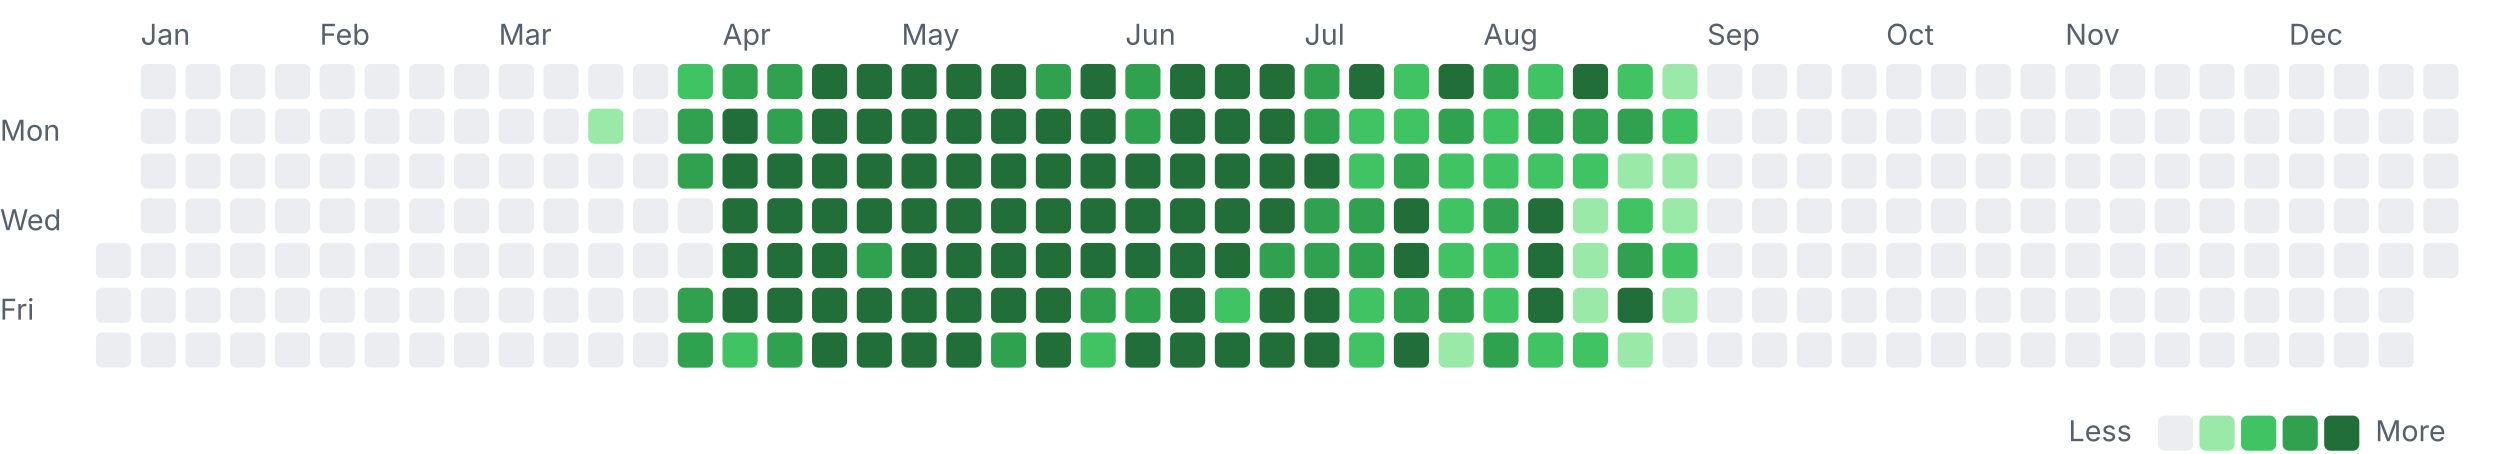
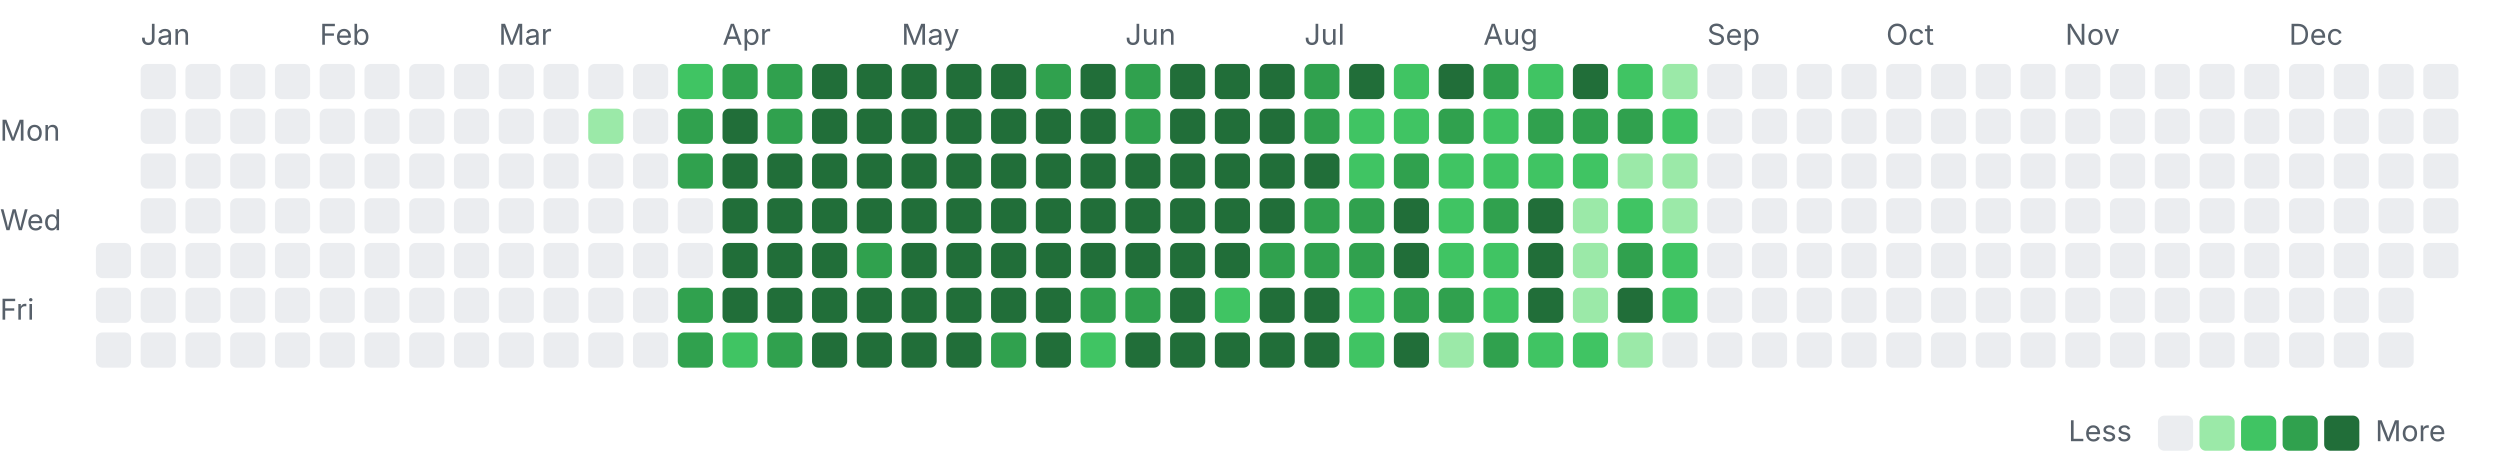
<svg xmlns="http://www.w3.org/2000/svg" width="782" height="142" viewBox="0 0 782 142">
  <style>.l0{fill:#ebedf0}.l1{fill:#9be9a8}.l2{fill:#40c463}.l3{fill:#30a14e}.l4{fill:#216e39} .lbl{fill:#57606a;font:9px -apple-system,Segoe UI,sans-serif}@media(prefers-color-scheme:dark){.l0{fill:#161b22}.l1{fill:#0e4429}.l2{fill:#006d32}.l3{fill:#26a641}.l4{fill:#39d353} .lbl{fill:#8b949e}}</style>
  <text class="lbl" x="44" y="14">Jan</text>
  <text class="lbl" x="100" y="14">Feb</text>
  <text class="lbl" x="156" y="14">Mar</text>
  <text class="lbl" x="226" y="14">Apr</text>
  <text class="lbl" x="282" y="14">May</text>
  <text class="lbl" x="352" y="14">Jun</text>
  <text class="lbl" x="408" y="14">Jul</text>
  <text class="lbl" x="464" y="14">Aug</text>
  <text class="lbl" x="534" y="14">Sep</text>
  <text class="lbl" x="590" y="14">Oct</text>
  <text class="lbl" x="646" y="14">Nov</text>
  <text class="lbl" x="716" y="14">Dec</text>
  <text class="lbl" x="0" y="44">Mon</text>
  <text class="lbl" x="0" y="72">Wed</text>
  <text class="lbl" x="0" y="100">Fri</text>
  <rect class="l0" x="30" y="76" width="11" height="11" rx="2" />
  <rect class="l0" x="30" y="90" width="11" height="11" rx="2" />
  <rect class="l0" x="30" y="104" width="11" height="11" rx="2" />
  <rect class="l0" x="44" y="20" width="11" height="11" rx="2" />
  <rect class="l0" x="44" y="34" width="11" height="11" rx="2" />
  <rect class="l0" x="44" y="48" width="11" height="11" rx="2" />
  <rect class="l0" x="44" y="62" width="11" height="11" rx="2" />
  <rect class="l0" x="44" y="76" width="11" height="11" rx="2" />
  <rect class="l0" x="44" y="90" width="11" height="11" rx="2" />
  <rect class="l0" x="44" y="104" width="11" height="11" rx="2" />
  <rect class="l0" x="58" y="20" width="11" height="11" rx="2" />
  <rect class="l0" x="58" y="34" width="11" height="11" rx="2" />
  <rect class="l0" x="58" y="48" width="11" height="11" rx="2" />
  <rect class="l0" x="58" y="62" width="11" height="11" rx="2" />
  <rect class="l0" x="58" y="76" width="11" height="11" rx="2" />
  <rect class="l0" x="58" y="90" width="11" height="11" rx="2" />
  <rect class="l0" x="58" y="104" width="11" height="11" rx="2" />
  <rect class="l0" x="72" y="20" width="11" height="11" rx="2" />
  <rect class="l0" x="72" y="34" width="11" height="11" rx="2" />
  <rect class="l0" x="72" y="48" width="11" height="11" rx="2" />
  <rect class="l0" x="72" y="62" width="11" height="11" rx="2" />
  <rect class="l0" x="72" y="76" width="11" height="11" rx="2" />
  <rect class="l0" x="72" y="90" width="11" height="11" rx="2" />
  <rect class="l0" x="72" y="104" width="11" height="11" rx="2" />
  <rect class="l0" x="86" y="20" width="11" height="11" rx="2" />
  <rect class="l0" x="86" y="34" width="11" height="11" rx="2" />
  <rect class="l0" x="86" y="48" width="11" height="11" rx="2" />
  <rect class="l0" x="86" y="62" width="11" height="11" rx="2" />
  <rect class="l0" x="86" y="76" width="11" height="11" rx="2" />
  <rect class="l0" x="86" y="90" width="11" height="11" rx="2" />
  <rect class="l0" x="86" y="104" width="11" height="11" rx="2" />
  <rect class="l0" x="100" y="20" width="11" height="11" rx="2" />
  <rect class="l0" x="100" y="34" width="11" height="11" rx="2" />
  <rect class="l0" x="100" y="48" width="11" height="11" rx="2" />
  <rect class="l0" x="100" y="62" width="11" height="11" rx="2" />
  <rect class="l0" x="100" y="76" width="11" height="11" rx="2" />
  <rect class="l0" x="100" y="90" width="11" height="11" rx="2" />
  <rect class="l0" x="100" y="104" width="11" height="11" rx="2" />
  <rect class="l0" x="114" y="20" width="11" height="11" rx="2" />
  <rect class="l0" x="114" y="34" width="11" height="11" rx="2" />
  <rect class="l0" x="114" y="48" width="11" height="11" rx="2" />
  <rect class="l0" x="114" y="62" width="11" height="11" rx="2" />
  <rect class="l0" x="114" y="76" width="11" height="11" rx="2" />
  <rect class="l0" x="114" y="90" width="11" height="11" rx="2" />
  <rect class="l0" x="114" y="104" width="11" height="11" rx="2" />
  <rect class="l0" x="128" y="20" width="11" height="11" rx="2" />
  <rect class="l0" x="128" y="34" width="11" height="11" rx="2" />
  <rect class="l0" x="128" y="48" width="11" height="11" rx="2" />
  <rect class="l0" x="128" y="62" width="11" height="11" rx="2" />
  <rect class="l0" x="128" y="76" width="11" height="11" rx="2" />
  <rect class="l0" x="128" y="90" width="11" height="11" rx="2" />
  <rect class="l0" x="128" y="104" width="11" height="11" rx="2" />
  <rect class="l0" x="142" y="20" width="11" height="11" rx="2" />
  <rect class="l0" x="142" y="34" width="11" height="11" rx="2" />
  <rect class="l0" x="142" y="48" width="11" height="11" rx="2" />
  <rect class="l0" x="142" y="62" width="11" height="11" rx="2" />
  <rect class="l0" x="142" y="76" width="11" height="11" rx="2" />
  <rect class="l0" x="142" y="90" width="11" height="11" rx="2" />
  <rect class="l0" x="142" y="104" width="11" height="11" rx="2" />
  <rect class="l0" x="156" y="20" width="11" height="11" rx="2" />
  <rect class="l0" x="156" y="34" width="11" height="11" rx="2" />
  <rect class="l0" x="156" y="48" width="11" height="11" rx="2" />
  <rect class="l0" x="156" y="62" width="11" height="11" rx="2" />
  <rect class="l0" x="156" y="76" width="11" height="11" rx="2" />
  <rect class="l0" x="156" y="90" width="11" height="11" rx="2" />
  <rect class="l0" x="156" y="104" width="11" height="11" rx="2" />
  <rect class="l0" x="170" y="20" width="11" height="11" rx="2" />
  <rect class="l0" x="170" y="34" width="11" height="11" rx="2" />
  <rect class="l0" x="170" y="48" width="11" height="11" rx="2" />
  <rect class="l0" x="170" y="62" width="11" height="11" rx="2" />
  <rect class="l0" x="170" y="76" width="11" height="11" rx="2" />
  <rect class="l0" x="170" y="90" width="11" height="11" rx="2" />
  <rect class="l0" x="170" y="104" width="11" height="11" rx="2" />
  <rect class="l0" x="184" y="20" width="11" height="11" rx="2" />
  <rect class="l1" x="184" y="34" width="11" height="11" rx="2" />
  <rect class="l0" x="184" y="48" width="11" height="11" rx="2" />
  <rect class="l0" x="184" y="62" width="11" height="11" rx="2" />
  <rect class="l0" x="184" y="76" width="11" height="11" rx="2" />
  <rect class="l0" x="184" y="90" width="11" height="11" rx="2" />
  <rect class="l0" x="184" y="104" width="11" height="11" rx="2" />
  <rect class="l0" x="198" y="20" width="11" height="11" rx="2" />
  <rect class="l0" x="198" y="34" width="11" height="11" rx="2" />
  <rect class="l0" x="198" y="48" width="11" height="11" rx="2" />
  <rect class="l0" x="198" y="62" width="11" height="11" rx="2" />
  <rect class="l0" x="198" y="76" width="11" height="11" rx="2" />
  <rect class="l0" x="198" y="90" width="11" height="11" rx="2" />
  <rect class="l0" x="198" y="104" width="11" height="11" rx="2" />
  <rect class="l2" x="212" y="20" width="11" height="11" rx="2" />
  <rect class="l3" x="212" y="34" width="11" height="11" rx="2" />
  <rect class="l3" x="212" y="48" width="11" height="11" rx="2" />
  <rect class="l0" x="212" y="62" width="11" height="11" rx="2" />
  <rect class="l0" x="212" y="76" width="11" height="11" rx="2" />
  <rect class="l3" x="212" y="90" width="11" height="11" rx="2" />
  <rect class="l3" x="212" y="104" width="11" height="11" rx="2" />
  <rect class="l3" x="226" y="20" width="11" height="11" rx="2" />
  <rect class="l4" x="226" y="34" width="11" height="11" rx="2" />
  <rect class="l4" x="226" y="48" width="11" height="11" rx="2" />
  <rect class="l4" x="226" y="62" width="11" height="11" rx="2" />
  <rect class="l4" x="226" y="76" width="11" height="11" rx="2" />
  <rect class="l4" x="226" y="90" width="11" height="11" rx="2" />
  <rect class="l2" x="226" y="104" width="11" height="11" rx="2" />
  <rect class="l3" x="240" y="20" width="11" height="11" rx="2" />
  <rect class="l3" x="240" y="34" width="11" height="11" rx="2" />
  <rect class="l4" x="240" y="48" width="11" height="11" rx="2" />
  <rect class="l4" x="240" y="62" width="11" height="11" rx="2" />
  <rect class="l4" x="240" y="76" width="11" height="11" rx="2" />
  <rect class="l4" x="240" y="90" width="11" height="11" rx="2" />
  <rect class="l3" x="240" y="104" width="11" height="11" rx="2" />
  <rect class="l4" x="254" y="20" width="11" height="11" rx="2" />
  <rect class="l4" x="254" y="34" width="11" height="11" rx="2" />
  <rect class="l4" x="254" y="48" width="11" height="11" rx="2" />
  <rect class="l4" x="254" y="62" width="11" height="11" rx="2" />
  <rect class="l4" x="254" y="76" width="11" height="11" rx="2" />
  <rect class="l4" x="254" y="90" width="11" height="11" rx="2" />
  <rect class="l4" x="254" y="104" width="11" height="11" rx="2" />
  <rect class="l4" x="268" y="20" width="11" height="11" rx="2" />
  <rect class="l4" x="268" y="34" width="11" height="11" rx="2" />
  <rect class="l4" x="268" y="48" width="11" height="11" rx="2" />
  <rect class="l4" x="268" y="62" width="11" height="11" rx="2" />
  <rect class="l3" x="268" y="76" width="11" height="11" rx="2" />
  <rect class="l4" x="268" y="90" width="11" height="11" rx="2" />
  <rect class="l4" x="268" y="104" width="11" height="11" rx="2" />
  <rect class="l4" x="282" y="20" width="11" height="11" rx="2" />
  <rect class="l4" x="282" y="34" width="11" height="11" rx="2" />
  <rect class="l4" x="282" y="48" width="11" height="11" rx="2" />
  <rect class="l4" x="282" y="62" width="11" height="11" rx="2" />
  <rect class="l4" x="282" y="76" width="11" height="11" rx="2" />
  <rect class="l4" x="282" y="90" width="11" height="11" rx="2" />
  <rect class="l4" x="282" y="104" width="11" height="11" rx="2" />
  <rect class="l4" x="296" y="20" width="11" height="11" rx="2" />
  <rect class="l4" x="296" y="34" width="11" height="11" rx="2" />
  <rect class="l4" x="296" y="48" width="11" height="11" rx="2" />
  <rect class="l4" x="296" y="62" width="11" height="11" rx="2" />
  <rect class="l4" x="296" y="76" width="11" height="11" rx="2" />
  <rect class="l4" x="296" y="90" width="11" height="11" rx="2" />
  <rect class="l4" x="296" y="104" width="11" height="11" rx="2" />
  <rect class="l4" x="310" y="20" width="11" height="11" rx="2" />
  <rect class="l4" x="310" y="34" width="11" height="11" rx="2" />
  <rect class="l4" x="310" y="48" width="11" height="11" rx="2" />
  <rect class="l4" x="310" y="62" width="11" height="11" rx="2" />
  <rect class="l4" x="310" y="76" width="11" height="11" rx="2" />
  <rect class="l4" x="310" y="90" width="11" height="11" rx="2" />
  <rect class="l3" x="310" y="104" width="11" height="11" rx="2" />
  <rect class="l3" x="324" y="20" width="11" height="11" rx="2" />
  <rect class="l4" x="324" y="34" width="11" height="11" rx="2" />
  <rect class="l4" x="324" y="48" width="11" height="11" rx="2" />
  <rect class="l4" x="324" y="62" width="11" height="11" rx="2" />
  <rect class="l4" x="324" y="76" width="11" height="11" rx="2" />
  <rect class="l4" x="324" y="90" width="11" height="11" rx="2" />
  <rect class="l4" x="324" y="104" width="11" height="11" rx="2" />
  <rect class="l4" x="338" y="20" width="11" height="11" rx="2" />
  <rect class="l4" x="338" y="34" width="11" height="11" rx="2" />
  <rect class="l4" x="338" y="48" width="11" height="11" rx="2" />
  <rect class="l4" x="338" y="62" width="11" height="11" rx="2" />
  <rect class="l4" x="338" y="76" width="11" height="11" rx="2" />
  <rect class="l3" x="338" y="90" width="11" height="11" rx="2" />
  <rect class="l2" x="338" y="104" width="11" height="11" rx="2" />
  <rect class="l3" x="352" y="20" width="11" height="11" rx="2" />
  <rect class="l3" x="352" y="34" width="11" height="11" rx="2" />
  <rect class="l4" x="352" y="48" width="11" height="11" rx="2" />
  <rect class="l4" x="352" y="62" width="11" height="11" rx="2" />
  <rect class="l4" x="352" y="76" width="11" height="11" rx="2" />
  <rect class="l3" x="352" y="90" width="11" height="11" rx="2" />
  <rect class="l4" x="352" y="104" width="11" height="11" rx="2" />
  <rect class="l4" x="366" y="20" width="11" height="11" rx="2" />
  <rect class="l4" x="366" y="34" width="11" height="11" rx="2" />
  <rect class="l4" x="366" y="48" width="11" height="11" rx="2" />
  <rect class="l4" x="366" y="62" width="11" height="11" rx="2" />
  <rect class="l4" x="366" y="76" width="11" height="11" rx="2" />
  <rect class="l4" x="366" y="90" width="11" height="11" rx="2" />
  <rect class="l4" x="366" y="104" width="11" height="11" rx="2" />
  <rect class="l4" x="380" y="20" width="11" height="11" rx="2" />
  <rect class="l4" x="380" y="34" width="11" height="11" rx="2" />
  <rect class="l4" x="380" y="48" width="11" height="11" rx="2" />
  <rect class="l4" x="380" y="62" width="11" height="11" rx="2" />
  <rect class="l4" x="380" y="76" width="11" height="11" rx="2" />
  <rect class="l2" x="380" y="90" width="11" height="11" rx="2" />
  <rect class="l4" x="380" y="104" width="11" height="11" rx="2" />
  <rect class="l4" x="394" y="20" width="11" height="11" rx="2" />
  <rect class="l4" x="394" y="34" width="11" height="11" rx="2" />
  <rect class="l4" x="394" y="48" width="11" height="11" rx="2" />
  <rect class="l4" x="394" y="62" width="11" height="11" rx="2" />
  <rect class="l3" x="394" y="76" width="11" height="11" rx="2" />
  <rect class="l4" x="394" y="90" width="11" height="11" rx="2" />
  <rect class="l4" x="394" y="104" width="11" height="11" rx="2" />
  <rect class="l3" x="408" y="20" width="11" height="11" rx="2" />
  <rect class="l3" x="408" y="34" width="11" height="11" rx="2" />
  <rect class="l4" x="408" y="48" width="11" height="11" rx="2" />
  <rect class="l3" x="408" y="62" width="11" height="11" rx="2" />
  <rect class="l3" x="408" y="76" width="11" height="11" rx="2" />
  <rect class="l4" x="408" y="90" width="11" height="11" rx="2" />
  <rect class="l4" x="408" y="104" width="11" height="11" rx="2" />
  <rect class="l4" x="422" y="20" width="11" height="11" rx="2" />
  <rect class="l2" x="422" y="34" width="11" height="11" rx="2" />
  <rect class="l2" x="422" y="48" width="11" height="11" rx="2" />
  <rect class="l3" x="422" y="62" width="11" height="11" rx="2" />
  <rect class="l3" x="422" y="76" width="11" height="11" rx="2" />
  <rect class="l2" x="422" y="90" width="11" height="11" rx="2" />
  <rect class="l2" x="422" y="104" width="11" height="11" rx="2" />
  <rect class="l2" x="436" y="20" width="11" height="11" rx="2" />
  <rect class="l2" x="436" y="34" width="11" height="11" rx="2" />
  <rect class="l3" x="436" y="48" width="11" height="11" rx="2" />
  <rect class="l4" x="436" y="62" width="11" height="11" rx="2" />
  <rect class="l4" x="436" y="76" width="11" height="11" rx="2" />
  <rect class="l3" x="436" y="90" width="11" height="11" rx="2" />
  <rect class="l4" x="436" y="104" width="11" height="11" rx="2" />
  <rect class="l4" x="450" y="20" width="11" height="11" rx="2" />
  <rect class="l3" x="450" y="34" width="11" height="11" rx="2" />
  <rect class="l2" x="450" y="48" width="11" height="11" rx="2" />
  <rect class="l2" x="450" y="62" width="11" height="11" rx="2" />
  <rect class="l2" x="450" y="76" width="11" height="11" rx="2" />
  <rect class="l3" x="450" y="90" width="11" height="11" rx="2" />
  <rect class="l1" x="450" y="104" width="11" height="11" rx="2" />
  <rect class="l3" x="464" y="20" width="11" height="11" rx="2" />
  <rect class="l2" x="464" y="34" width="11" height="11" rx="2" />
  <rect class="l2" x="464" y="48" width="11" height="11" rx="2" />
  <rect class="l3" x="464" y="62" width="11" height="11" rx="2" />
  <rect class="l2" x="464" y="76" width="11" height="11" rx="2" />
  <rect class="l2" x="464" y="90" width="11" height="11" rx="2" />
  <rect class="l3" x="464" y="104" width="11" height="11" rx="2" />
  <rect class="l2" x="478" y="20" width="11" height="11" rx="2" />
  <rect class="l3" x="478" y="34" width="11" height="11" rx="2" />
  <rect class="l2" x="478" y="48" width="11" height="11" rx="2" />
  <rect class="l4" x="478" y="62" width="11" height="11" rx="2" />
  <rect class="l4" x="478" y="76" width="11" height="11" rx="2" />
  <rect class="l4" x="478" y="90" width="11" height="11" rx="2" />
  <rect class="l2" x="478" y="104" width="11" height="11" rx="2" />
  <rect class="l4" x="492" y="20" width="11" height="11" rx="2" />
  <rect class="l3" x="492" y="34" width="11" height="11" rx="2" />
  <rect class="l2" x="492" y="48" width="11" height="11" rx="2" />
  <rect class="l1" x="492" y="62" width="11" height="11" rx="2" />
  <rect class="l1" x="492" y="76" width="11" height="11" rx="2" />
  <rect class="l1" x="492" y="90" width="11" height="11" rx="2" />
  <rect class="l2" x="492" y="104" width="11" height="11" rx="2" />
  <rect class="l2" x="506" y="20" width="11" height="11" rx="2" />
  <rect class="l3" x="506" y="34" width="11" height="11" rx="2" />
  <rect class="l1" x="506" y="48" width="11" height="11" rx="2" />
  <rect class="l2" x="506" y="62" width="11" height="11" rx="2" />
  <rect class="l3" x="506" y="76" width="11" height="11" rx="2" />
  <rect class="l4" x="506" y="90" width="11" height="11" rx="2" />
  <rect class="l1" x="506" y="104" width="11" height="11" rx="2" />
  <rect class="l1" x="520" y="20" width="11" height="11" rx="2" />
  <rect class="l2" x="520" y="34" width="11" height="11" rx="2" />
  <rect class="l1" x="520" y="48" width="11" height="11" rx="2" />
  <rect class="l1" x="520" y="62" width="11" height="11" rx="2" />
  <rect class="l2" x="520" y="76" width="11" height="11" rx="2" />
-   <rect class="l1" x="520" y="90" width="11" height="11" rx="2" />
+   <rect class="l2" x="520" y="90" width="11" height="11" rx="2" />
  <rect class="l0" x="520" y="104" width="11" height="11" rx="2" />
  <rect class="l0" x="534" y="20" width="11" height="11" rx="2" />
  <rect class="l0" x="534" y="34" width="11" height="11" rx="2" />
  <rect class="l0" x="534" y="48" width="11" height="11" rx="2" />
  <rect class="l0" x="534" y="62" width="11" height="11" rx="2" />
  <rect class="l0" x="534" y="76" width="11" height="11" rx="2" />
  <rect class="l0" x="534" y="90" width="11" height="11" rx="2" />
  <rect class="l0" x="534" y="104" width="11" height="11" rx="2" />
  <rect class="l0" x="548" y="20" width="11" height="11" rx="2" />
  <rect class="l0" x="548" y="34" width="11" height="11" rx="2" />
  <rect class="l0" x="548" y="48" width="11" height="11" rx="2" />
  <rect class="l0" x="548" y="62" width="11" height="11" rx="2" />
  <rect class="l0" x="548" y="76" width="11" height="11" rx="2" />
  <rect class="l0" x="548" y="90" width="11" height="11" rx="2" />
  <rect class="l0" x="548" y="104" width="11" height="11" rx="2" />
  <rect class="l0" x="562" y="20" width="11" height="11" rx="2" />
  <rect class="l0" x="562" y="34" width="11" height="11" rx="2" />
  <rect class="l0" x="562" y="48" width="11" height="11" rx="2" />
  <rect class="l0" x="562" y="62" width="11" height="11" rx="2" />
  <rect class="l0" x="562" y="76" width="11" height="11" rx="2" />
  <rect class="l0" x="562" y="90" width="11" height="11" rx="2" />
  <rect class="l0" x="562" y="104" width="11" height="11" rx="2" />
  <rect class="l0" x="576" y="20" width="11" height="11" rx="2" />
  <rect class="l0" x="576" y="34" width="11" height="11" rx="2" />
  <rect class="l0" x="576" y="48" width="11" height="11" rx="2" />
  <rect class="l0" x="576" y="62" width="11" height="11" rx="2" />
  <rect class="l0" x="576" y="76" width="11" height="11" rx="2" />
  <rect class="l0" x="576" y="90" width="11" height="11" rx="2" />
  <rect class="l0" x="576" y="104" width="11" height="11" rx="2" />
  <rect class="l0" x="590" y="20" width="11" height="11" rx="2" />
  <rect class="l0" x="590" y="34" width="11" height="11" rx="2" />
  <rect class="l0" x="590" y="48" width="11" height="11" rx="2" />
  <rect class="l0" x="590" y="62" width="11" height="11" rx="2" />
  <rect class="l0" x="590" y="76" width="11" height="11" rx="2" />
  <rect class="l0" x="590" y="90" width="11" height="11" rx="2" />
  <rect class="l0" x="590" y="104" width="11" height="11" rx="2" />
  <rect class="l0" x="604" y="20" width="11" height="11" rx="2" />
  <rect class="l0" x="604" y="34" width="11" height="11" rx="2" />
  <rect class="l0" x="604" y="48" width="11" height="11" rx="2" />
  <rect class="l0" x="604" y="62" width="11" height="11" rx="2" />
  <rect class="l0" x="604" y="76" width="11" height="11" rx="2" />
  <rect class="l0" x="604" y="90" width="11" height="11" rx="2" />
  <rect class="l0" x="604" y="104" width="11" height="11" rx="2" />
  <rect class="l0" x="618" y="20" width="11" height="11" rx="2" />
  <rect class="l0" x="618" y="34" width="11" height="11" rx="2" />
  <rect class="l0" x="618" y="48" width="11" height="11" rx="2" />
  <rect class="l0" x="618" y="62" width="11" height="11" rx="2" />
  <rect class="l0" x="618" y="76" width="11" height="11" rx="2" />
  <rect class="l0" x="618" y="90" width="11" height="11" rx="2" />
  <rect class="l0" x="618" y="104" width="11" height="11" rx="2" />
  <rect class="l0" x="632" y="20" width="11" height="11" rx="2" />
  <rect class="l0" x="632" y="34" width="11" height="11" rx="2" />
  <rect class="l0" x="632" y="48" width="11" height="11" rx="2" />
  <rect class="l0" x="632" y="62" width="11" height="11" rx="2" />
  <rect class="l0" x="632" y="76" width="11" height="11" rx="2" />
  <rect class="l0" x="632" y="90" width="11" height="11" rx="2" />
  <rect class="l0" x="632" y="104" width="11" height="11" rx="2" />
  <rect class="l0" x="646" y="20" width="11" height="11" rx="2" />
  <rect class="l0" x="646" y="34" width="11" height="11" rx="2" />
  <rect class="l0" x="646" y="48" width="11" height="11" rx="2" />
  <rect class="l0" x="646" y="62" width="11" height="11" rx="2" />
  <rect class="l0" x="646" y="76" width="11" height="11" rx="2" />
  <rect class="l0" x="646" y="90" width="11" height="11" rx="2" />
  <rect class="l0" x="646" y="104" width="11" height="11" rx="2" />
  <rect class="l0" x="660" y="20" width="11" height="11" rx="2" />
  <rect class="l0" x="660" y="34" width="11" height="11" rx="2" />
  <rect class="l0" x="660" y="48" width="11" height="11" rx="2" />
  <rect class="l0" x="660" y="62" width="11" height="11" rx="2" />
  <rect class="l0" x="660" y="76" width="11" height="11" rx="2" />
  <rect class="l0" x="660" y="90" width="11" height="11" rx="2" />
  <rect class="l0" x="660" y="104" width="11" height="11" rx="2" />
  <rect class="l0" x="674" y="20" width="11" height="11" rx="2" />
  <rect class="l0" x="674" y="34" width="11" height="11" rx="2" />
  <rect class="l0" x="674" y="48" width="11" height="11" rx="2" />
  <rect class="l0" x="674" y="62" width="11" height="11" rx="2" />
  <rect class="l0" x="674" y="76" width="11" height="11" rx="2" />
  <rect class="l0" x="674" y="90" width="11" height="11" rx="2" />
  <rect class="l0" x="674" y="104" width="11" height="11" rx="2" />
  <rect class="l0" x="688" y="20" width="11" height="11" rx="2" />
  <rect class="l0" x="688" y="34" width="11" height="11" rx="2" />
  <rect class="l0" x="688" y="48" width="11" height="11" rx="2" />
  <rect class="l0" x="688" y="62" width="11" height="11" rx="2" />
  <rect class="l0" x="688" y="76" width="11" height="11" rx="2" />
  <rect class="l0" x="688" y="90" width="11" height="11" rx="2" />
  <rect class="l0" x="688" y="104" width="11" height="11" rx="2" />
  <rect class="l0" x="702" y="20" width="11" height="11" rx="2" />
  <rect class="l0" x="702" y="34" width="11" height="11" rx="2" />
  <rect class="l0" x="702" y="48" width="11" height="11" rx="2" />
  <rect class="l0" x="702" y="62" width="11" height="11" rx="2" />
  <rect class="l0" x="702" y="76" width="11" height="11" rx="2" />
  <rect class="l0" x="702" y="90" width="11" height="11" rx="2" />
  <rect class="l0" x="702" y="104" width="11" height="11" rx="2" />
  <rect class="l0" x="716" y="20" width="11" height="11" rx="2" />
  <rect class="l0" x="716" y="34" width="11" height="11" rx="2" />
  <rect class="l0" x="716" y="48" width="11" height="11" rx="2" />
  <rect class="l0" x="716" y="62" width="11" height="11" rx="2" />
  <rect class="l0" x="716" y="76" width="11" height="11" rx="2" />
  <rect class="l0" x="716" y="90" width="11" height="11" rx="2" />
  <rect class="l0" x="716" y="104" width="11" height="11" rx="2" />
  <rect class="l0" x="730" y="20" width="11" height="11" rx="2" />
  <rect class="l0" x="730" y="34" width="11" height="11" rx="2" />
  <rect class="l0" x="730" y="48" width="11" height="11" rx="2" />
  <rect class="l0" x="730" y="62" width="11" height="11" rx="2" />
  <rect class="l0" x="730" y="76" width="11" height="11" rx="2" />
  <rect class="l0" x="730" y="90" width="11" height="11" rx="2" />
  <rect class="l0" x="730" y="104" width="11" height="11" rx="2" />
  <rect class="l0" x="744" y="20" width="11" height="11" rx="2" />
  <rect class="l0" x="744" y="34" width="11" height="11" rx="2" />
  <rect class="l0" x="744" y="48" width="11" height="11" rx="2" />
  <rect class="l0" x="744" y="62" width="11" height="11" rx="2" />
  <rect class="l0" x="744" y="76" width="11" height="11" rx="2" />
  <rect class="l0" x="744" y="90" width="11" height="11" rx="2" />
  <rect class="l0" x="744" y="104" width="11" height="11" rx="2" />
  <rect class="l0" x="758" y="20" width="11" height="11" rx="2" />
  <rect class="l0" x="758" y="34" width="11" height="11" rx="2" />
  <rect class="l0" x="758" y="48" width="11" height="11" rx="2" />
  <rect class="l0" x="758" y="62" width="11" height="11" rx="2" />
  <rect class="l0" x="758" y="76" width="11" height="11" rx="2" />
  <text class="lbl" x="647" y="138">Less</text>
  <rect class="l0" x="675" y="130" width="11" height="11" rx="2" />
  <rect class="l1" x="688" y="130" width="11" height="11" rx="2" />
  <rect class="l2" x="701" y="130" width="11" height="11" rx="2" />
  <rect class="l3" x="714" y="130" width="11" height="11" rx="2" />
  <rect class="l4" x="727" y="130" width="11" height="11" rx="2" />
  <text class="lbl" x="743" y="138">More</text>
</svg>
